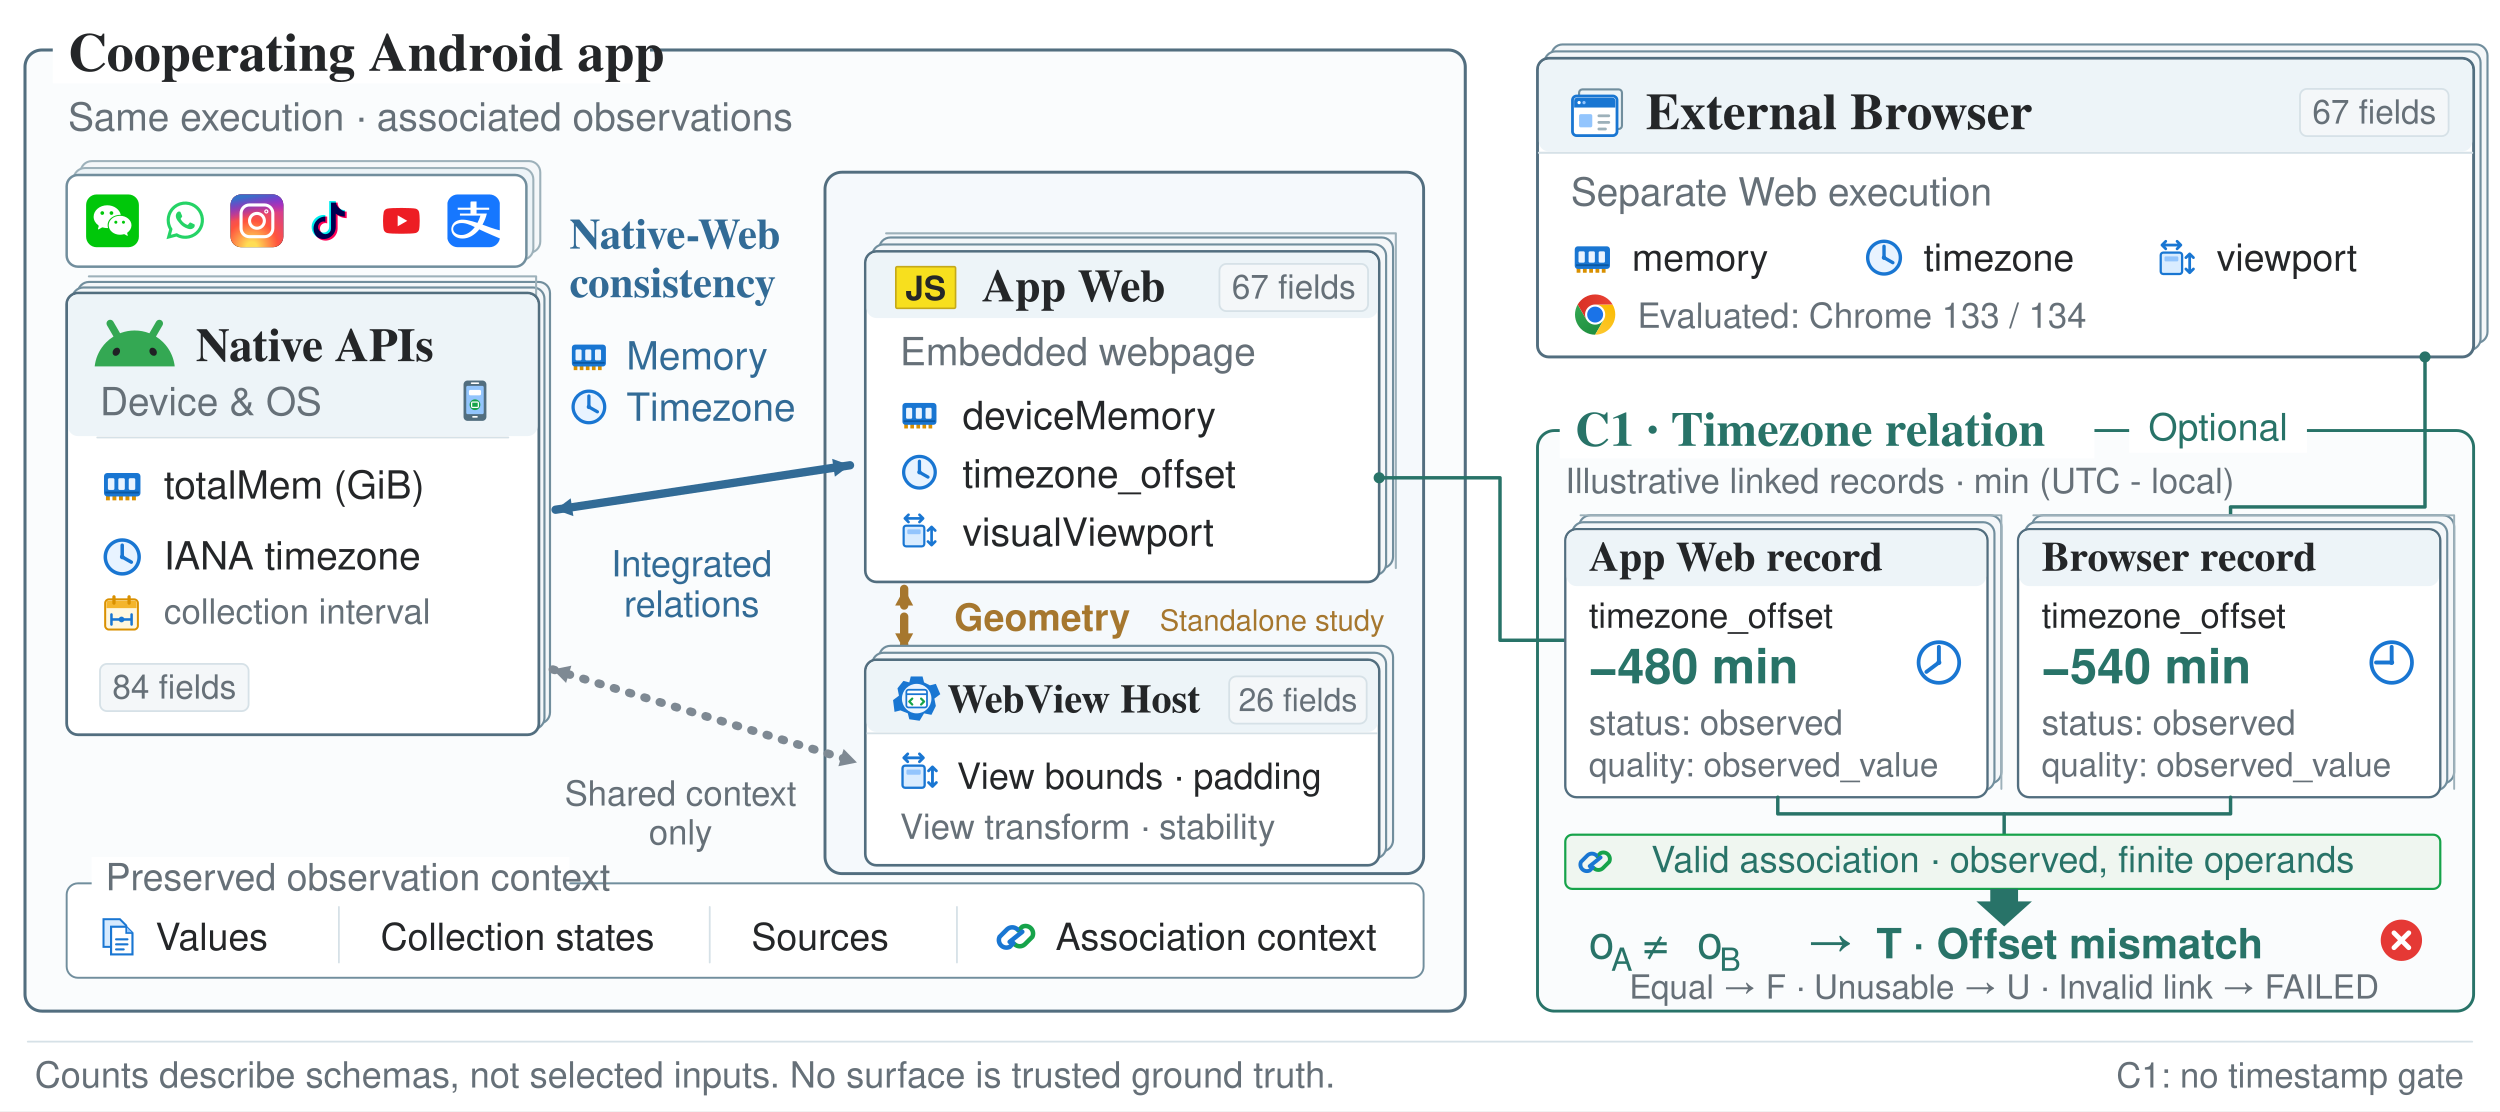
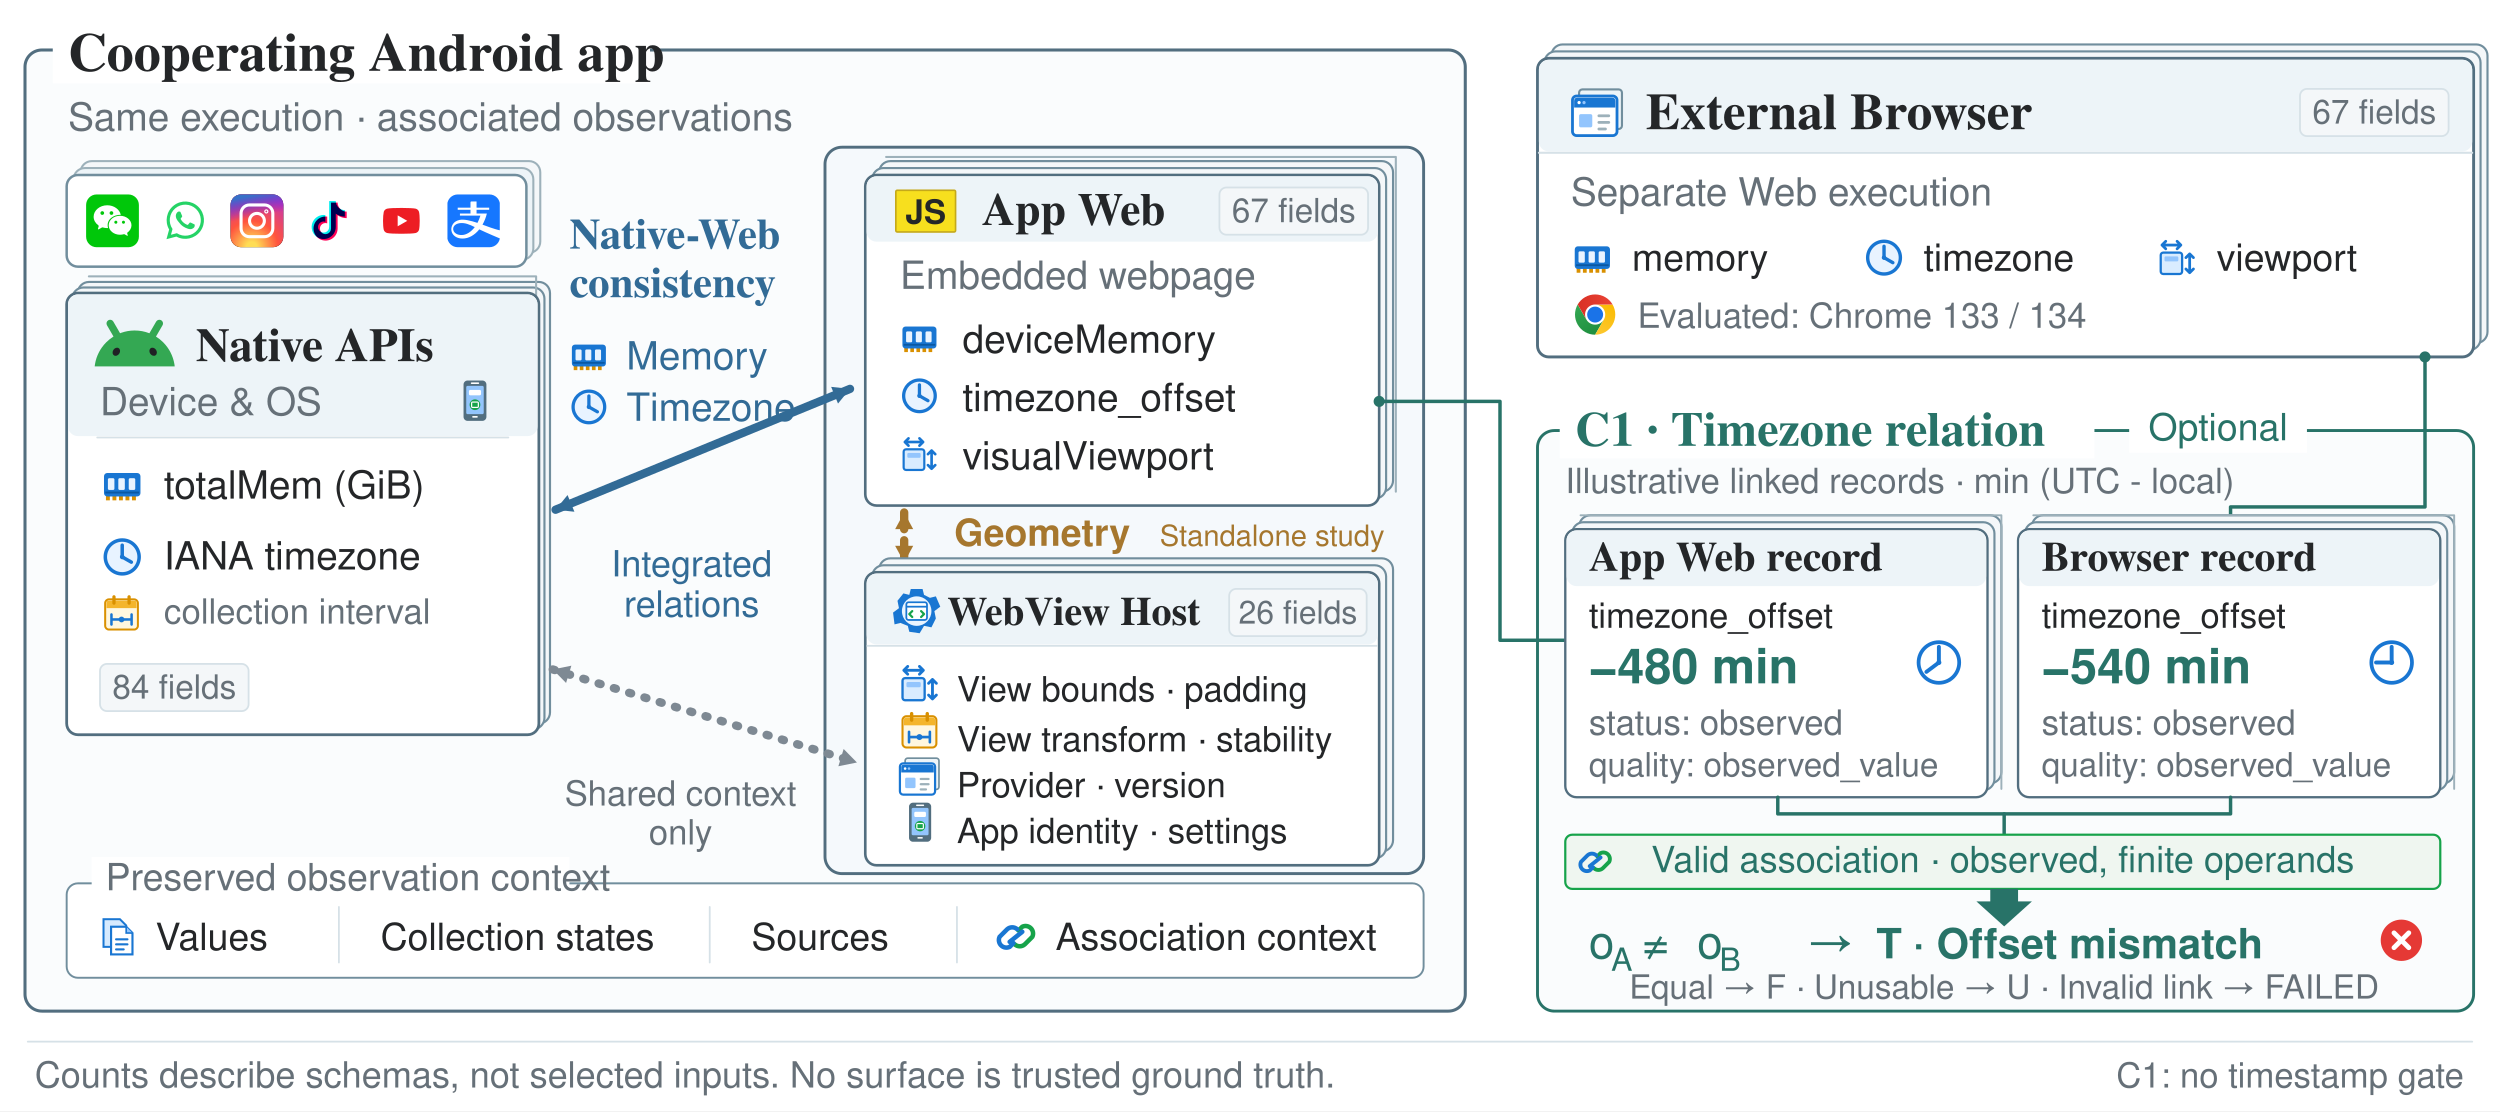
<svg xmlns="http://www.w3.org/2000/svg" xmlns:xlink="http://www.w3.org/1999/xlink" width="178mm" height="79.111mm" viewBox="0 0 1800 800" role="img" aria-labelledby="title description">
  <style>
text {font-family:"Nimbus Sans",Arial,Helvetica,sans-serif}
.heading {font-family:"Nimbus Roman","Times New Roman",serif;font-weight:bold}
.field {font-family:"Nimbus Sans",Arial,Helvetica,sans-serif}
</style>
  <defs>
    <clipPath id="app-logo-rounded-512" clipPathUnits="userSpaceOnUse">
      <rect x="0" y="0" width="512" height="512" rx="102.4" ry="102.4" />
    </clipPath>
    <clipPath id="app-logo-rounded-24" clipPathUnits="userSpaceOnUse">
      <rect x="0" y="0" width="24" height="24" rx="4.8" ry="4.8" />
    </clipPath>
    <marker id="head-ochre" markerWidth="12" markerHeight="12" refX="10" refY="6" orient="auto-start-reverse" markerUnits="userSpaceOnUse">
      <path d="M2 2 L10 6 L2 10" fill="none" stroke="#a6772e" stroke-width="2.2" stroke-linecap="round" stroke-linejoin="round" />
    </marker>
    <marker id="head-teal" markerWidth="12" markerHeight="12" refX="10" refY="6" orient="auto-start-reverse" markerUnits="userSpaceOnUse">
      <path d="M2 2 L10 6 L2 10" fill="none" stroke="#287368" stroke-width="2.2" stroke-linecap="round" stroke-linejoin="round" />
    </marker>
    <symbol id="icon-memory" viewBox="0 0 24 24" fill="none" stroke="currentColor" stroke-width="2" stroke-linecap="round" stroke-linejoin="round">
      <path d="M12 11v2" />
      <path d="M16 11v2" />
      <path d="M3 7h18a1 1 0 0 1 1 1v1a1 1 0 0 1 -1 1a1 1 0 0 0 -1 1v1a1 1 0 0 0 1 1a1 1 0 0 1 1 1v2a1 1 0 0 1 -1 1h-18a1 1 0 0 1 -1 -1v-2a1 1 0 0 1 1 -1a1 1 0 0 0 1 -1v-1a1 1 0 0 0 -1 -1a1 1 0 0 1 -1 -1v-1a1 1 0 0 1 1 -1" />
      <path d="M8 11v2" />
      <path d="M4 17v2" />
      <path d="M7 17v2" />
      <path d="M10 17v2" />
      <path d="M20 17v2" />
      <path d="M17 17v2" />
      <path d="M13 17v2" />
    </symbol>
    <symbol id="icon-clock" viewBox="0 0 24 24" fill="none" stroke="currentColor" stroke-width="2" stroke-linecap="round" stroke-linejoin="round">
      <path d="M3 12a9 9 0 1 0 18 0a9 9 0 0 0 -18 0" />
      <path d="M12 7v5l3 3" />
    </symbol>
    <symbol id="icon-dimensions" viewBox="0 0 24 24" fill="none" stroke="currentColor" stroke-width="2" stroke-linecap="round" stroke-linejoin="round">
      <path d="M3 5h11" />
      <path d="M12 7l2 -2l-2 -2" />
      <path d="M5 3l-2 2l2 2" />
      <path d="M19 10v11" />
      <path d="M17 19l2 2l2 -2" />
      <path d="M21 12l-2 -2l-2 2" />
      <path d="M3 12a2 2 0 0 1 2 -2h7a2 2 0 0 1 2 2v7a2 2 0 0 1 -2 2h-7a2 2 0 0 1 -2 -2l0 -7" />
    </symbol>
    <symbol id="icon-browser" viewBox="0 0 24 24" fill="none" stroke="currentColor" stroke-width="2" stroke-linecap="round" stroke-linejoin="round">
      <path d="M4 8h16" />
      <path d="M4 6a2 2 0 0 1 2 -2h12a2 2 0 0 1 2 2v12a2 2 0 0 1 -2 2h-12a2 2 0 0 1 -2 -2l0 -12" />
      <path d="M8 4v4" />
    </symbol>
    <symbol id="icon-files" viewBox="0 0 24 24" fill="none" stroke="currentColor" stroke-width="2" stroke-linecap="round" stroke-linejoin="round">
      <path d="M15 3v4a1 1 0 0 0 1 1h4" />
      <path d="M18 17h-7a2 2 0 0 1 -2 -2v-10a2 2 0 0 1 2 -2h4l5 5v7a2 2 0 0 1 -2 2" />
      <path d="M16 17v2a2 2 0 0 1 -2 2h-7a2 2 0 0 1 -2 -2v-10a2 2 0 0 1 2 -2h2" />
    </symbol>
    <symbol id="icon-link" viewBox="0 0 24 24" fill="none" stroke="currentColor" stroke-width="2" stroke-linecap="round" stroke-linejoin="round">
      <path d="M9 15l6 -6" />
      <path d="M11 6l.463 -.536a5 5 0 0 1 7.071 7.072l-.534 .464" />
      <path d="M13 18l-.397 .534a5.068 5.068 0 0 1 -7.127 0a4.972 4.972 0 0 1 0 -7.071l.524 -.463" />
    </symbol>
    <symbol id="brand-android" viewBox="0 0 152 89" fill="none">
      <g clip-path="url(#brand-android-a)">
        <path fill="#34A853" d="M151.025 85.224q-.071-.464-.147-.92a75.665 75.665 0 0 0-7.546-22.597 76.5 76.5 0 0 0-5.511-8.995 76 76 0 0 0-8.322-9.808 76.034 76.034 0 0 0-13.398-10.626q.042-.074.085-.148 2.286-3.948 4.572-7.897l4.47-7.712a3946 3946 0 0 0 3.208-5.54q.38-.658.604-1.355a6.97 6.97 0 0 0-.652-5.702 6.9 6.9 0 0 0-2.406-2.398 7 7 0 0 0-2.954-.95 7 7 0 0 0-2.376.206 6.93 6.93 0 0 0-4.22 3.227q-1.606 2.77-3.208 5.54l-4.47 7.712c-1.523 2.634-3.05 5.263-4.573 7.897q-.25.43-.5.865c-.232-.092-.46-.184-.692-.272-8.398-3.205-17.511-4.958-27.036-4.958q-.39-.001-.78.004A75.7 75.7 0 0 0 50.977 25q-1.317.46-2.608.968-.234-.404-.467-.806-2.286-3.95-4.573-7.897l-4.47-7.713a4385 4385 0 0 1-3.208-5.54A6.93 6.93 0 0 0 29.055.58a6.9 6.9 0 0 0-2.954.95 6.92 6.92 0 0 0-3.157 4.185 6.96 6.96 0 0 0 .703 5.27l3.208 5.54 4.47 7.713c1.523 2.634 3.05 5.263 4.573 7.897.01.022.025.044.036.066a76.3 76.3 0 0 0-13.527 10.711 76.5 76.5 0 0 0-8.322 9.808 75.4 75.4 0 0 0-5.51 8.995 75.7 75.7 0 0 0-7.546 22.597 76.038 76.038 0 0 0-.581 4.247h151a77 77 0 0 0-.434-3.327z" />
        <path fill="#202124" d="M115.225 67.663c3.022-2.012 3.461-6.668.981-10.4-2.48-3.73-6.939-5.123-9.96-3.11-3.021 2.012-3.46 6.668-.98 10.4 2.479 3.73 6.938 5.123 9.959 3.11M46.762 64.564c2.48-3.73 2.04-8.387-.98-10.4-3.022-2.012-7.481-.619-9.96 3.112s-2.041 8.387.98 10.4 7.48.62 9.96-3.112" />
      </g>
      <defs>
        <clipPath id="brand-android-a">
          <path fill="#fff" d="M.459.555h151v88h-151z" />
        </clipPath>
        <marker id="tri-integrated" markerWidth="17" markerHeight="17" refX="14" refY="8" orient="auto-start-reverse" markerUnits="userSpaceOnUse">
          <path d="M2 1.5 L14 8 L2 14.5 Z" fill="#326b96" />
        </marker>
        <marker id="tri-standalone" markerWidth="17" markerHeight="17" refX="14" refY="8" orient="auto-start-reverse" markerUnits="userSpaceOnUse">
          <path d="M2 1.5 L14 8 L2 14.5 Z" fill="#a6772e" />
        </marker>
        <marker id="tri-context" markerWidth="17" markerHeight="17" refX="14" refY="8" orient="auto-start-reverse" markerUnits="userSpaceOnUse">
          <path d="M2 1.5 L14 8 L2 14.5 Z" fill="#7e8993" />
        </marker>
      </defs>
    </symbol>
    <symbol id="brand-chrome" viewBox="0 0 63 63" fill="none">
      <linearGradient id="brand-chrome-a" gradientUnits="userSpaceOnUse" x1="34.909" x2="7.632" y1="61.029" y2="13.785">
        <stop offset="0" stop-color="#1e8e3e" />
        <stop offset="1" stop-color="#34a853" />
      </linearGradient>
      <linearGradient id="brand-chrome-b" gradientUnits="userSpaceOnUse" x1="26.904" x2="54.181" y1="63.079" y2="15.835">
        <stop offset="0" stop-color="#fcc934" />
        <stop offset="1" stop-color="#fbbc04" />
      </linearGradient>
      <linearGradient id="brand-chrome-c" gradientUnits="userSpaceOnUse" x1="4.221" x2="58.775" y1="19.688" y2="19.688">
        <stop offset="0" stop-color="#d93025" />
        <stop offset="1" stop-color="#ea4335" />
      </linearGradient>
      <path d="m31.499 47.247c8.698 0 15.75-7.051 15.75-15.75s-7.051-15.75-15.75-15.75-15.75 7.051-15.75 15.75 7.051 15.75 15.75 15.75z" fill="#fff" />
      <path d="m17.859 39.375-13.638-23.621c-2.765 4.788-4.221 10.22-4.221 15.749s1.455 10.961 4.22 15.749c2.765 4.788 6.742 8.764 11.531 11.528 4.789 2.764 10.221 4.218 15.75 4.216l13.638-23.621v-.004c-1.381 2.395-3.369 4.385-5.763 5.768s-5.11 2.112-7.875 2.112-5.482-.727-7.876-2.11c-2.394-1.383-4.383-3.371-5.765-5.766z" fill="url(#brand-chrome-a)" />
      <path d="m45.138 39.374-13.638 23.621c5.529.001 10.961-1.454 15.75-4.219 4.788-2.764 8.765-6.741 11.529-11.529 2.764-4.789 4.219-10.221 4.218-15.75-.001-5.529-1.458-10.961-4.224-15.748h-27.275l-.003.002c2.765-.001 5.482.725 7.877 2.107 2.395 1.382 4.384 3.37 5.767 5.764 1.383 2.394 2.111 5.111 2.111 7.876-0 2.765-.728 5.481-2.111 7.876z" fill="url(#brand-chrome-b)" />
      <path d="m31.499 43.969c6.886 0 12.469-5.582 12.469-12.469s-5.582-12.469-12.469-12.469-12.469 5.582-12.469 12.469 5.582 12.469 12.469 12.469z" fill="#1a73e8" />
      <path d="m31.499 15.75h27.275c-2.764-4.789-6.74-8.766-11.528-11.53-4.788-2.765-10.22-4.22-15.749-4.22s-10.961 1.457-15.749 4.222c-4.788 2.765-8.763 6.743-11.527 11.532l13.638 23.621.004.002c-1.384-2.394-2.113-5.11-2.114-7.875s.726-5.482 2.109-7.877c1.382-2.395 3.371-4.383 5.765-5.766 2.395-1.383 5.111-2.11 7.876-2.109z" fill="url(#brand-chrome-c)" />
    </symbol>
    <symbol id="color-memory" viewBox="0 0 32 32">
      <path d="M5 24v4m5-4v4m5-4v4m5-4v4m5-4v4" stroke="#D99000" stroke-width="3" />
      <rect x="2" y="7" width="28" height="18" rx="2.5" fill="#1976D2" />
      <rect x="5" y="11" width="5" height="9" rx="1" fill="#EAF4FF" />
      <rect x="13" y="11" width="5" height="9" rx="1" fill="#EAF4FF" />
      <rect x="21" y="11" width="5" height="9" rx="1" fill="#EAF4FF" />
      <path d="M3 22H29" stroke="#0A58A3" stroke-width="1.5" />
    </symbol>
    <symbol id="color-clock" viewBox="0 0 32 32">
      <circle cx="16" cy="16" r="13" fill="#E8F3FF" stroke="#1976D2" stroke-width="2.7" />
      <path d="M16 7V16L23 20" fill="none" stroke="#1976D2" stroke-width="2.7" stroke-linecap="round" stroke-linejoin="round" />
      <circle cx="16" cy="16" r="1.8" fill="#1976D2" />
    </symbol>
    <symbol id="color-dimensions" viewBox="0 0 32 32">
      <rect x="3" y="12" width="17" height="17" rx="2" fill="#D9ECFF" stroke="#1976D2" stroke-width="1.8" />
      <path d="M4 6H19M4 6L7 3M4 6L7 9M19 6L16 3M19 6L16 9M26 13V28M26 13L23 16M26 13L29 16M26 28L23 25M26 28L29 25" fill="none" stroke="#1976D2" stroke-width="2.2" stroke-linecap="round" stroke-linejoin="round" />
      <rect x="6" y="15" width="11" height="4" rx="1" fill="#93C5FD" />
    </symbol>
    <symbol id="color-files" viewBox="0 0 32 32">
      <path d="M5 2H18L23 7V24H5Z" fill="#D6EAFE" stroke="#1976D2" stroke-width="1.6" />
      <path d="M11 8H23L28 13V30H11Z" fill="#FFFFFF" stroke="#1976D2" stroke-width="1.7" />
      <path d="M23 8V13H28" fill="#93C5FD" stroke="#1976D2" stroke-width="1.3" />
      <path d="M15 18H24M15 22H24M15 26H21" stroke="#1976D2" stroke-width="1.7" stroke-linecap="round" />
    </symbol>
    <symbol id="color-link" viewBox="0 0 32 32">
      <g fill="none" stroke-width="3.6" stroke-linecap="round">
        <path d="M18 11L21 8A6 6 0 0 1 29 16L23 22A6 6 0 0 1 15 22" stroke="#16A34A" />
        <path d="M14 21L11 24A6 6 0 0 1 3 16L9 10A6 6 0 0 1 17 10" stroke="#1976D2" />
        <path d="M11 20L21 12" stroke="#1976D2" />
      </g>
    </symbol>
    <symbol id="color-browser" viewBox="0 0 32 32">
      <rect x="5" y="2" width="26" height="24" rx="2" fill="#EDF4F8" stroke="#718E9D" stroke-width="1.3" />
      <rect x="1" y="6" width="27" height="24" rx="2.5" fill="#FFFFFF" stroke="#1976D2" stroke-width="1.7" />
      <path d="M2 9Q2 7 4 7H25Q27 7 27 9V13H2Z" fill="#1976D2" />
      <circle cx="5" cy="10" r="1" fill="#FFFFFF" />
      <circle cx="8" cy="10" r="1" fill="#93C5FD" />
      <rect x="5" y="17" width="8" height="8" rx="1" fill="#93C5FD" />
      <path d="M17 18H23M17 22H23M17 26H21" stroke="#9DB1BA" stroke-width="1.7" stroke-linecap="round" />
    </symbol>
    <symbol id="color-host" viewBox="0 0 32 32">
      <path d="M12 1H20L21 5L25 7L29 6L32 13L28 16L29 21L26 27L21 26L18 31L11 30L10 26L5 24L1 25L0 17L4 14L3 9L7 4L11 5Z" fill="#1976D2" />
      <circle cx="16" cy="16" r="10" fill="#EAF4FF" />
      <rect x="9" y="10" width="14" height="12" rx="1.5" fill="#FFFFFF" stroke="#1976D2" stroke-width="1.2" />
      <path d="M9 13H23" stroke="#1976D2" stroke-width="1.2" />
      <path d="M13 16L11 18L13 20M19 16L21 18L19 20" fill="none" stroke="#16A34A" stroke-width="1.5" stroke-linecap="round" stroke-linejoin="round" />
    </symbol>
    <symbol id="color-interval" viewBox="0 0 32 32">
      <rect x="3" y="5" width="26" height="24" rx="3" fill="#FFF7DF" stroke="#D99000" stroke-width="1.6" />
      <path d="M4 8Q4 6 6 6H26Q28 6 28 8V12H4Z" fill="#F4B52C" />
      <path d="M10 3V8M22 3V8" stroke="#D99000" stroke-width="2.6" stroke-linecap="round" />
      <path d="M8 21H24M8 17V25M24 17V25" stroke="#1976D2" stroke-width="2" stroke-linecap="round" />
      <circle cx="16" cy="21" r="2.3" fill="#1976D2" />
    </symbol>
    <symbol id="color-phone" viewBox="0 0 32 32">
      <rect x="8" y="1" width="17" height="30" rx="3" fill="#526E7F" />
      <rect x="10" y="5" width="13" height="21" rx="1" fill="#93C5FD" />
      <path d="M14 3H19M15 28H18" stroke="#FFFFFF" stroke-width="1.2" stroke-linecap="round" />
      <rect x="12" y="8" width="9" height="4" rx="1" fill="#FFFFFF" />
      <circle cx="16.5" cy="19" r="4" fill="#16A34A" />
      <rect x="14" y="17" width="5" height="4" rx="0.6" fill="none" stroke="#FFFFFF" stroke-width="0.9" />
    </symbol>
    <symbol id="mismatch-symbol" viewBox="0 0 32 32">
      <circle cx="16" cy="16" r="14" fill="#E53935" />
      <path d="M11 11L21 21M21 11L11 21" stroke="#FFFFFF" stroke-width="3.3" stroke-linecap="round" />
    </symbol>
    <symbol id="c1-clock-app" viewBox="0 0 32 32">
      <circle cx="16" cy="16" r="13" fill="white" stroke="#1976D2" stroke-width="2.4" />
      <path d="M16 6V16L8 22" fill="none" stroke="#1976D2" stroke-width="2.5" stroke-linecap="round" stroke-linejoin="round" />
      <circle cx="16" cy="16" r="1.6" fill="#1976D2" />
    </symbol>
    <symbol id="c1-clock-browser" viewBox="0 0 32 32">
      <circle cx="16" cy="16" r="13" fill="white" stroke="#1976D2" stroke-width="2.4" />
      <path d="M16 6V16L6 16" fill="none" stroke="#1976D2" stroke-width="2.5" stroke-linecap="round" stroke-linejoin="round" />
      <circle cx="16" cy="16" r="1.6" fill="#1976D2" />
    </symbol>
    <symbol id="app-logo-wechat" viewBox="0 0 512 512" aria-label="WeChat" role="img" fill="#fff">
      <g clip-path="url(#app-logo-rounded-512)">
        <path d="m0 0H512V512H0" fill="#00c70a" />
        <path d="M402 369c23-17 38-42 38-70 0-51-50-92-111-92s-110 41-110 92 49 92 110 92c13 0 25-2 36-5 4-1 8 0 9 1l25 14c3 2 6 0 5-4l-6-22c0-3 2-5 4-6m-110-85a15 15 0 110-29 15 15 0 010 29m74 0a15 15 0 110-29 15 15 0 010 29" />
        <path d="M250 198a18 18 0 000-35 18 18 0 100 35m-89 0a18 18 0 000-35 18 18 0 100 35m44-93c66 0 121 41 131 93-64-4-147 44-123 128-3 0-25 2-51-6-4-1-8 0-11 2l-30 17c-3 1-7-1-6-6l7-24c1-5-1-8-4-10-28-20-45-50-45-83 0-61 59-111 132-111" />
      </g>
    </symbol>
    <symbol id="app-logo-whatsapp" viewBox="0 0 512 512" aria-label="WhatsApp" role="img">
      <g clip-path="url(#app-logo-rounded-512)">
        <path d="m0 0H512V512H0" fill="#fff" />
        <path fill="#25d366" d="m79 434 25.7-93.9a181.1 181.2 0 1170.3 68.7M122.5 391l57-15a150.6 150.6 0 10-41.8-40.6m93-127c2 5 0 10-11 22.2-6 6-4 8 6.6 23s28 29 44 36.5 15 7 21.7-1c15-17 11-21 26-14.2l27 13c8 4 8.4 4 8.5 9s-1.7 18-7 23.6-25 24.8-60 12-59-23-99-77-1.6-86 3.6-88 7-1.5 17-1.3q4 0 7 5" />
      </g>
    </symbol>
    <symbol id="app-logo-instagram" viewBox="0 0 512 512" aria-label="Instagram" role="img">
      <g clip-path="url(#app-logo-rounded-512)">
        <path d="m0 0H512V512H0" id="app-logo-instagram-b" />
        <use fill="url(#app-logo-instagram-a)" href="#app-logo-instagram-b" xlink:href="#app-logo-instagram-b" />
        <use fill="url(#app-logo-instagram-c)" href="#app-logo-instagram-b" xlink:href="#app-logo-instagram-b" />
        <radialGradient id="app-logo-instagram-a" cx=".4" cy="1" r="1">
          <stop offset=".1" stop-color="#fd5" />
          <stop offset=".5" stop-color="#ff543e" />
          <stop offset="1" stop-color="#c837ab" />
        </radialGradient>
        <linearGradient id="app-logo-instagram-c" x2=".2" y2="1">
          <stop offset=".1" stop-color="#3771c8" />
          <stop offset=".5" stop-color="#60f" stop-opacity="0" />
        </linearGradient>
        <g fill="none" stroke="#fff" stroke-width="30">
          <rect width="308" height="308" x="102" y="102" rx="81" />
          <circle cx="256" cy="256" r="72" />
          <circle cx="347" cy="165" r="6" />
        </g>
      </g>
    </symbol>
    <symbol id="app-logo-tiktok" viewBox="0 0 512 512" aria-label="TikTok" role="img">
      <g clip-path="url(#app-logo-rounded-512)">
        <path d="m0 0H512V512H0" fill="#fff" />
        <use href="#app-logo-tiktok-t" fill="#f05" x="18" y="15" xlink:href="#app-logo-tiktok-t" />
        <g style="fill:#0ee;mix-blend-mode:multiply">
          <path id="app-logo-tiktok-t" d="M219 265a54 54 0 1037 51V64h64a88 88 0 0088 88v63a150 150 0 01-88-28V315A117 117 0 11219 200" />
        </g>
      </g>
    </symbol>
    <symbol id="app-logo-youtube" viewBox="0 0 512 512" aria-label="YouTube" role="img" fill="#fff">
      <g clip-path="url(#app-logo-rounded-512)">
        <path d="m0 0H512V512H0" />
        <path d="M313 256l-93-53V309Zm114-87c9 37 9 138 0 174-4 15-17 27-32 31-37 10-242 10-278 0-15-4-28-16-32-31-10-39-9-136 0-174 4-15 17-27 32-31 39-10 244-9 278 0 15 4 28 16 32 31Z" fill="#ed1d24" />
      </g>
    </symbol>
    <symbol id="app-logo-alipay" viewBox="0 0 24 24" fill="#1677FF" role="img">
      <g clip-path="url(#app-logo-rounded-24)">
        <path d="M19.695 15.07c3.426 1.158 4.203 1.22 4.203 1.22V3.846c0-2.124-1.705-3.845-3.81-3.845H3.914C1.808.001.102 1.722.102 3.846v16.31c0 2.123 1.706 3.845 3.813 3.845h16.173c2.105 0 3.81-1.722 3.81-3.845v-.157s-6.19-2.602-9.315-4.119c-2.096 2.602-4.8 4.181-7.607 4.181-4.75 0-6.361-4.19-4.112-6.949.49-.602 1.324-1.175 2.617-1.497 2.025-.502 5.247.313 8.266 1.317a16.796 16.796 0 0 0 1.341-3.302H5.781v-.952h4.799V6.975H4.77v-.953h5.81V3.591s0-.409.411-.409h2.347v2.84h5.744v.951h-5.744v1.704h4.69a19.453 19.453 0 0 1-1.986 5.06c1.424.52 2.702 1.011 3.654 1.333m-13.81-2.032c-.596.06-1.71.325-2.321.869-1.83 1.608-.735 4.55 2.968 4.55 2.151 0 4.301-1.388 5.99-3.61-2.403-1.182-4.438-2.028-6.637-1.809" />
      </g>
    </symbol>
  </defs>
  <rect x="0" y="0" width="1800" height="800" fill="white" stroke="none" stroke-width="0" rx="0" />
  <g id="same-app-execution" data-kind="execution-container">
    <rect x="18" y="36" width="1037" height="692" fill="#FAFCFD" stroke="#526E7F" stroke-width="2.2" rx="12.135" />
    <rect x="38" y="15" width="430" height="45" fill="white" stroke="none" stroke-width="0" rx="0" />
    <text x="49" y="51" font-size="39" fill="#242628" font-weight="bold" class="heading">Cooperating Android app</text>
    <text x="49" y="94" font-size="28" fill="#667078">Same execution · associated observations</text>
    <g id="native-observation" data-schema-fields="84">
      <g id="native-observation-back-pages" data-role="decorative-page-depth">
        <rect x="56.0" y="203.0" width="340.0" height="318.0" rx="8.09" fill="#F4F7F9" stroke="#718E9D" stroke-width="1.55" />
        <rect x="52.0" y="207.0" width="340.0" height="318.0" rx="8.09" fill="#F4F7F9" stroke="#718E9D" stroke-width="1.55" />
      </g>
      <path d="M64 199 H386 V508" stroke="#9DB1BA" stroke-width="1.5" fill="none" stroke-linejoin="round" stroke-linecap="round" />
      <rect x="48" y="211" width="340" height="318" fill="white" stroke="#526E7F" stroke-width="2" rx="8.09" />
      <rect x="49" y="212" width="338" height="102" rx="7.09" fill="#EDF4F8" stroke="none" stroke-width="0" />
      <use x="68" y="230" width="58" height="34" color="#242628" xlink:href="#brand-android" />
      <text x="141" y="260" font-size="34" fill="#242628" font-weight="bold" class="heading">Native APIs</text>
      <text x="72" y="299" font-size="28" fill="#667078">Device &amp; OS</text>
      <path d="M70 315 H366" stroke="#D6E1E7" stroke-width="1.3" fill="none" stroke-linejoin="round" stroke-linecap="round" />
      <use x="73" y="334" width="30" height="30" color="#242628" xlink:href="#color-memory" />
      <text x="118" y="359" font-size="28" fill="#242628">totalMem (GiB)</text>
      <use x="73" y="386" width="30" height="30" color="#242628" xlink:href="#color-clock" />
      <text x="118" y="410" font-size="28" fill="#242628">IANA timezone</text>
      <text x="118" y="449" font-size="25" fill="#667078">collection interval</text>
      <rect x="72" y="478" width="107" height="34" fill="#F4F7F9" stroke="#D6E1E7" stroke-width="1.3" rx="5.056" />
      <text x="125.5" y="503" font-size="24" fill="#667078" text-anchor="middle">84 fields</text>
      <use x="73" y="427" width="29" height="29" id="collection-interval-icon" xlink:href="#color-interval" />
      <use x="326" y="271" width="31" height="35" id="device-os-icon" xlink:href="#color-phone" />
    </g>
    <g id="webview-host" data-schema-fields="26">
-       <rect x="594" y="124" width="431" height="505" fill="#F5F9FC" stroke="#526E7F" stroke-width="2.1" rx="12.135" />
-       <g id="app-web-observation" data-schema-fields="67">
+       <rect x="594" y="106" width="431" height="523" fill="#F5F9FC" stroke="#526E7F" stroke-width="2.1" rx="12.135" />
+       <g id="app-web-observation" data-schema-fields="67" transform="translate(0,-55)">
        <g id="app-web-observation-back-pages" data-role="decorative-page-depth">
          <rect x="633.0" y="171.0" width="370.0" height="238.0" rx="8.09" fill="#F4F7F9" stroke="#718E9D" stroke-width="1.55" />
          <rect x="628.0" y="176.0" width="370.0" height="238.0" rx="8.09" fill="#F4F7F9" stroke="#718E9D" stroke-width="1.55" />
        </g>
        <path d="M638 168 H1005 V409" stroke="#9DB1BA" stroke-width="1.5" fill="none" stroke-linejoin="round" stroke-linecap="round" />
        <rect x="623" y="181" width="370" height="238" fill="white" stroke="#526E7F" stroke-width="1.9" rx="8.09" />
        <rect x="624" y="182" width="368" height="47" fill="#EDF4F8" stroke="none" stroke-width="0" rx="7.09" />
        <rect x="645" y="192" width="43" height="30" fill="#F7DF1E" stroke="#C5A91A" stroke-width="1.2" rx="1" />
        <text x="666.5" y="216" font-size="24" fill="#242628" font-weight="bold" text-anchor="middle">JS</text>
        <text x="707" y="217" font-size="33" fill="#242628" font-weight="bold" class="heading">App Web</text>
        <rect x="878" y="190" width="107" height="34" fill="#F4F7F9" stroke="#D6E1E7" stroke-width="1.3" rx="5.056" />
        <text x="931.5" y="215" font-size="24" fill="#667078" text-anchor="middle">67 fields</text>
        <text x="648" y="263" font-size="28" fill="#667078">Embedded webpage</text>
        <use x="648" y="284" width="28" height="28" color="#242628" xlink:href="#color-memory" />
        <text x="693" y="309" font-size="28" fill="#242628">deviceMemory</text>
        <use x="648" y="326" width="28" height="28" color="#242628" xlink:href="#color-clock" />
        <text x="693" y="351" font-size="28" fill="#242628">timezone_offset</text>
        <use x="648" y="368" width="28" height="28" color="#242628" xlink:href="#color-dimensions" />
        <text x="693" y="393" font-size="28" fill="#242628">visualViewport</text>
      </g>
      <g id="standalone-host-web-geometry" data-status="standalone">
-         <path d="M651 424 L651 468" stroke="#a6772e" stroke-width="6" fill="none" stroke-linejoin="round" stroke-linecap="round" stroke-dasharray="12 8" marker-start="url(#tri-standalone)" marker-end="url(#tri-standalone)" />
-         <text x="687" y="454" font-size="27" fill="#a6772e" font-weight="bold">Geometry</text>
-         <text x="835" y="454" font-size="21" fill="#a6772e">Standalone study</text>
-       </g>
-       <g id="webview-host-observation-card" data-role="peer-observation-card" data-schema-fields="26">
+         <path d="M651 369 L651 405" stroke="#a6772e" stroke-width="6" fill="none" stroke-linejoin="round" stroke-linecap="round" stroke-dasharray="12 8" marker-start="url(#tri-standalone)" marker-end="url(#tri-standalone)" />
+         <text x="687" y="393" font-size="27" fill="#a6772e" font-weight="bold">Geometry</text>
+         <text x="835" y="393" font-size="21" fill="#a6772e">Standalone study</text>
+       </g>
+       <g id="webview-host-observation-card" data-role="peer-observation-card" data-schema-fields="26" transform="translate(0,-63)">
        <g id="webview-host-observation-card-back-pages" data-role="decorative-page-depth">
-           <rect x="633" y="465" width="370" height="148" rx="8.09" fill="#F4F7F9" stroke="#718E9D" stroke-width="1.55" />
-           <rect x="628" y="470" width="370" height="148" rx="8.09" fill="#F4F7F9" stroke="#718E9D" stroke-width="1.55" />
+           <rect x="633" y="465" width="370" height="211" rx="8.09" fill="#F4F7F9" stroke="#718E9D" stroke-width="1.55" />
+           <rect x="628" y="470" width="370" height="211" rx="8.09" fill="#F4F7F9" stroke="#718E9D" stroke-width="1.55" />
        </g>
-         <rect x="623" y="475" width="370" height="148" fill="white" stroke="#526E7F" stroke-width="1.9" rx="8.09" />
+         <rect x="623" y="475" width="370" height="211" fill="white" stroke="#526E7F" stroke-width="1.9" rx="8.09" />
        <rect x="624" y="476" width="368" height="51" rx="7.09" fill="#EDF4F8" stroke="none" stroke-width="0" />
        <path d="M624 528 H992" stroke="#D6E1E7" stroke-width="1.3" fill="none" />
        <use x="643" y="486" width="34" height="34" id="vector-webview-pictogram" xlink:href="#color-host" />
        <text x="682" y="513" font-size="29" fill="#242628" font-weight="bold" class="heading">WebView Host</text>
        <rect x="885" y="487" width="99" height="34" fill="#F4F7F9" stroke="#D6E1E7" stroke-width="1.3" rx="5.056" />
        <text x="934.5" y="512" font-size="23" fill="#667078" text-anchor="middle">26 fields</text>
        <use x="647" y="540" width="30" height="30" color="#667078" xlink:href="#color-dimensions" />
-         <text x="689" y="568" font-size="26" fill="#242628">View bounds · padding</text>
-         <text x="648" y="604" font-size="25" fill="#667078">View transform · stability</text>
+         <text x="689" y="568" font-size="25" fill="#242628">View bounds · padding</text>
+         <use x="647" y="574" width="30" height="30" xlink:href="#color-interval" />
+         <text x="689" y="604" font-size="25" fill="#242628">View transform · stability</text>
+         <use x="647" y="607" width="30" height="30" xlink:href="#color-browser" />
+         <text x="689" y="637" font-size="25" fill="#242628">Provider · version</text>
+         <use x="647" y="640" width="30" height="30" xlink:href="#color-phone" />
+         <text x="689" y="670" font-size="25" fill="#242628">App identity · settings</text>
      </g>
    </g>
    <g id="integrated-native-web" data-relation="memory-and-timezone">
      <text x="410" y="179" font-size="31" fill="#326b96" font-weight="bold" class="heading">Native-Web</text>
      <text x="410" y="214" font-size="31" fill="#326b96" font-weight="bold" class="heading">consistency</text>
      <use x="410" y="242" width="28" height="28" color="#326b96" xlink:href="#color-memory" />
      <text x="451" y="266" font-size="28" fill="#326b96">Memory</text>
      <use x="410" y="279" width="28" height="28" color="#326b96" xlink:href="#color-clock" />
      <text x="451" y="303" font-size="28" fill="#326b96">Timezone</text>
-       <path d="M400 367 L612 335" fill="none" stroke="#326b96" stroke-width="6" stroke-linejoin="round" stroke-linecap="round" marker-start="url(#tri-integrated)" marker-end="url(#tri-integrated)" />
+       <path d="M400 367 L612 280" fill="none" stroke="#326b96" stroke-width="6" stroke-linejoin="round" stroke-linecap="round" marker-start="url(#tri-integrated)" marker-end="url(#tri-integrated)" />
      <text x="498" y="415" font-size="26" fill="#326b96" text-anchor="middle">Integrated</text>
      <text x="498" y="444" font-size="26" fill="#326b96" text-anchor="middle">relations</text>
    </g>
    <g id="native-host-context" data-status="context-only">
      <path d="M398 482 L617 549" stroke="#7e8993" stroke-width="6" fill="none" stroke-linejoin="round" stroke-linecap="round" stroke-dasharray="1.5 10" marker-start="url(#tri-context)" marker-end="url(#tri-context)" />
      <rect x="403" y="558" width="180" height="61" fill="#FAFCFD" stroke="none" stroke-width="0" rx="0" />
      <text x="490" y="580" font-size="25" fill="#667078" text-anchor="middle">Shared context</text>
      <text x="490" y="608" font-size="25" fill="#667078" text-anchor="middle">only</text>
    </g>
    <g id="record-context">
      <rect x="48" y="636" width="977" height="68" fill="white" stroke="#718E9D" stroke-width="1.4" rx="8.09" />
      <rect x="66" y="617" width="344" height="32" fill="white" stroke="none" stroke-width="0" rx="0" />
      <text x="76" y="641" font-size="27" fill="#667078">Preserved observation context</text>
      <use x="70" y="660" width="29" height="29" color="#667078" xlink:href="#color-files" />
      <text x="112" y="684" font-size="27" fill="#242628">Values</text>
      <path d="M244 653 V693" stroke="#D6E1E7" stroke-width="1.3" fill="none" stroke-linejoin="round" stroke-linecap="round" />
      <text x="274" y="684" font-size="27" fill="#242628">Collection states</text>
      <path d="M511 653 V693" stroke="#D6E1E7" stroke-width="1.3" fill="none" stroke-linejoin="round" stroke-linecap="round" />
      <text x="541" y="684" font-size="27" fill="#242628">Sources</text>
      <path d="M689 653 V693" stroke="#D6E1E7" stroke-width="1.3" fill="none" stroke-linejoin="round" stroke-linecap="round" />
      <use x="717" y="660" width="29" height="29" color="#667078" xlink:href="#color-link" />
      <text x="760" y="684" font-size="27" fill="#242628">Association context</text>
    </g>
    <g id="app-brand-tray" data-role="illustrative-app-identities">
      <rect x="58" y="116" width="331" height="66" rx="8.09" fill="#F4F7F9" stroke="#9DB1BA" stroke-width="1.5" />
      <rect x="53" y="121" width="331" height="66" rx="8.09" fill="#EDF4F8" stroke="#9DB1BA" stroke-width="1.5" />
      <rect x="48" y="126" width="331" height="66" rx="8.09" fill="white" stroke="#718E9D" stroke-width="1.8" />
      <use x="62" y="140" width="38" height="38" id="app-logo-instance-wechat" xlink:href="#app-logo-wechat" />
      <use x="114" y="140" width="38" height="38" id="app-logo-instance-whatsapp" xlink:href="#app-logo-whatsapp" />
      <use x="166" y="140" width="38" height="38" id="app-logo-instance-instagram" xlink:href="#app-logo-instagram" />
      <use x="218" y="140" width="38" height="38" id="app-logo-instance-tiktok" xlink:href="#app-logo-tiktok" />
      <use x="270" y="140" width="38" height="38" id="app-logo-instance-youtube" xlink:href="#app-logo-youtube" />
      <use x="322" y="140" width="38" height="38" id="app-logo-instance-alipay" xlink:href="#app-logo-alipay" />
    </g>
  </g>
  <g id="external-browser" data-kind="separate-web-execution" data-schema-fields="67">
    <g id="external-browser-back-pages" data-role="decorative-page-depth">
      <rect x="1117.0" y="32.0" width="674.0" height="215.0" rx="8.09" fill="#F4F7F9" stroke="#718E9D" stroke-width="1.55" />
      <rect x="1112.0" y="37.0" width="674.0" height="215.0" rx="8.09" fill="#F4F7F9" stroke="#718E9D" stroke-width="1.55" />
    </g>
    <rect x="1107" y="42" width="674" height="215" fill="white" stroke="#526E7F" stroke-width="2.1" rx="8.09" />
    <rect x="1108" y="43" width="672" height="66" rx="7.09" fill="#EDF4F8" stroke="none" stroke-width="0" />
    <path d="M1108 110 H1780" stroke="#D6E1E7" stroke-width="1.5" fill="none" stroke-linejoin="round" stroke-linecap="round" />
    <use x="1131" y="62" width="38" height="38" color="#242628" xlink:href="#color-browser" />
    <text x="1185" y="93" font-size="37" fill="#242628" font-weight="bold" class="heading">External Browser</text>
    <rect x="1656" y="64" width="107" height="34" fill="#F4F7F9" stroke="#D6E1E7" stroke-width="1.3" rx="5.056" />
    <text x="1709.5" y="89" font-size="24" fill="#667078" text-anchor="middle">67 fields</text>
    <text x="1131" y="148" font-size="28" fill="#667078">Separate Web execution</text>
    <use x="1132" y="171" width="29" height="29" color="#242628" xlink:href="#color-memory" />
    <text x="1175" y="195" font-size="27" fill="#242628">memory</text>
    <use x="1342" y="171" width="29" height="29" color="#242628" xlink:href="#color-clock" />
    <text x="1385" y="195" font-size="27" fill="#242628">timezone</text>
    <use x="1553" y="171" width="29" height="29" color="#242628" xlink:href="#color-dimensions" />
    <text x="1596" y="195" font-size="27" fill="#242628">viewport</text>
    <use x="1134" y="212" width="29" height="29" color="#242628" xlink:href="#brand-chrome" />
    <text x="1179" y="236" font-size="25" fill="#667078">Evaluated: Chrome 133 / 134</text>
  </g>
  <g id="record-excerpt-leaders">
-     <path d="M993 344 H1080 V461 H1118" stroke="#287368" stroke-width="2.5" fill="none" stroke-linejoin="round" stroke-linecap="round" />
-     <circle cx="993" cy="344" r="4" fill="#287368" />
+     <path d="M993 289 H1080 V461 H1118" stroke="#287368" stroke-width="2.5" fill="none" stroke-linejoin="round" stroke-linecap="round" />
+     <circle cx="993" cy="289" r="4" fill="#287368" />
    <path d="M1746 257 V310" stroke="#287368" stroke-width="2.5" fill="none" stroke-linejoin="round" stroke-linecap="round" />
    <circle cx="1746" cy="257" r="4" fill="#287368" />
  </g>
  <g id="optional-c1" data-kind="condition-level-comparison">
    <rect x="1107" y="310" width="674" height="418" fill="#FAFCFD" stroke="#287368" stroke-width="2.1" rx="12.135" />
    <rect x="1123" y="290" width="385" height="40" fill="white" stroke="none" stroke-width="0" rx="0" />
    <text x="1134" y="321" font-size="35" fill="#287368" font-weight="bold" class="heading">C1 · Timezone relation</text>
    <rect x="1533" y="292" width="128" height="34" fill="white" stroke="none" stroke-width="0" rx="0" />
    <text x="1597" y="317" font-size="27" fill="#287368" text-anchor="middle">Optional</text>
    <text x="1127" y="355" font-size="25" fill="#667078">Illustrative linked records · min (UTC - local)</text>
    <path d="M1108 461 H1127" stroke="#287368" stroke-width="2.5" fill="none" stroke-linejoin="round" stroke-linecap="round" />
    <path d="M1746 310 V365 H1606 V381" stroke="#287368" stroke-width="2.5" fill="none" stroke-linejoin="round" stroke-linecap="round" />
    <g id="c1-app-excerpt" data-kind="record-excerpt" data-example="illustrative">
      <g id="c1-app-excerpt-back-pages" data-role="decorative-page-depth">
        <rect x="1137.0" y="371.0" width="304.0" height="193.0" rx="8.09" fill="#F4F7F9" stroke="#718E9D" stroke-width="1.55" />
        <rect x="1132.0" y="376.0" width="304.0" height="193.0" rx="8.09" fill="#F4F7F9" stroke="#718E9D" stroke-width="1.55" />
      </g>
      <path d="M1138 371 H1441 V568" stroke="#9DB1BA" stroke-width="1.4" fill="none" stroke-linejoin="round" stroke-linecap="round" />
      <rect x="1127" y="381" width="304" height="193" fill="white" stroke="#526E7F" stroke-width="1.7" rx="8.09" />
      <rect x="1128" y="382" width="302" height="40" fill="#EDF4F8" stroke="none" stroke-width="0" rx="7.09" />
      <text x="1144" y="411" font-size="30" fill="#242628" font-weight="bold" class="heading">App Web record</text>
      <text x="1144" y="452" font-size="25" fill="#242628">timezone_offset</text>
      <text x="1144" y="492" font-size="35" fill="#287368" font-weight="bold">−480 min</text>
      <text x="1144" y="529" font-size="25" fill="#667078">status: observed</text>
      <text x="1144" y="559" font-size="24" fill="#667078">quality: observed_value</text>
      <use x="1378" y="459" width="36" height="36" id="c1-clock-app-instance" xlink:href="#c1-clock-app" />
    </g>
    <g id="c1-browser-excerpt" data-kind="record-excerpt" data-example="illustrative">
      <g id="c1-browser-excerpt-back-pages" data-role="decorative-page-depth">
        <rect x="1463.0" y="371.0" width="304.0" height="193.0" rx="8.09" fill="#F4F7F9" stroke="#718E9D" stroke-width="1.55" />
        <rect x="1458.0" y="376.0" width="304.0" height="193.0" rx="8.09" fill="#F4F7F9" stroke="#718E9D" stroke-width="1.55" />
      </g>
      <path d="M1464 371 H1767 V568" stroke="#9DB1BA" stroke-width="1.4" fill="none" stroke-linejoin="round" stroke-linecap="round" />
      <rect x="1453" y="381" width="304" height="193" fill="white" stroke="#526E7F" stroke-width="1.7" rx="8.09" />
      <rect x="1454" y="382" width="302" height="40" fill="#EDF4F8" stroke="none" stroke-width="0" rx="7.09" />
      <text x="1470" y="411" font-size="30" fill="#242628" font-weight="bold" class="heading">Browser record</text>
      <text x="1470" y="452" font-size="25" fill="#242628">timezone_offset</text>
      <text x="1470" y="492" font-size="35" fill="#287368" font-weight="bold">−540 min</text>
      <text x="1470" y="529" font-size="25" fill="#667078">status: observed</text>
      <text x="1470" y="559" font-size="24" fill="#667078">quality: observed_value</text>
      <use x="1704" y="459" width="36" height="36" id="c1-clock-browser-instance" xlink:href="#c1-clock-browser" />
    </g>
    <path d="M1280 574 V586 H1606 V574" stroke="#287368" stroke-width="2.5" fill="none" stroke-linejoin="round" stroke-linecap="round" />
    <path d="M1443 586 V601" stroke="#287368" stroke-width="2.5" fill="none" stroke-linejoin="round" stroke-linecap="round" />
    <rect x="1127" y="601" width="630" height="39" fill="#EFF6F0" stroke="#16A34A" stroke-width="1.6" rx="5.056" />
    <text x="1442" y="628" font-size="26" fill="#287368" text-anchor="middle">Valid association · observed, finite operands</text>
    <polygon points="1433,640 1453,640 1453,649 1463,649 1443,667 1423,649 1433,649" fill="#287368" />
    <text x="1144" y="690" font-size="33" fill="#287368" font-family="Nimbus Roman">o</text>
    <text x="1160" y="699" font-size="23" fill="#287368" font-family="Nimbus Roman">A</text>
    <text x="1183" y="690" font-size="33" fill="#287368">≠</text>
    <text x="1222" y="690" font-size="33" fill="#287368" font-family="Nimbus Roman">o</text>
    <text x="1238" y="699" font-size="23" fill="#287368" font-family="Nimbus Roman">B</text>
    <text x="1301" y="690" font-size="34" fill="#287368">→</text>
    <text x="1351" y="690" font-size="30" fill="#287368" font-weight="bold">T · Offset mismatch</text>
    <text x="1443" y="719" font-size="24" fill="#667078" text-anchor="middle">Equal → F · Unusable → U · Invalid link → FAILED</text>
    <use x="1712" y="660" width="34" height="34" id="c1-condition-mismatch-icon" xlink:href="#mismatch-symbol" />
    <use x="1136" y="608" width="25" height="25" id="valid-association-link-icon" xlink:href="#color-link" />
  </g>
  <path d="M20 750 H1780" stroke="#D6E1E7" stroke-width="1.3" fill="none" stroke-linejoin="round" stroke-linecap="round" />
  <text x="25" y="783" font-size="26" fill="#667078">Counts describe schemas, not selected inputs. No surface is trusted ground truth.</text>
  <text x="1774" y="783" font-size="25" fill="#667078" text-anchor="end">C1: no timestamp gate</text>
</svg>
